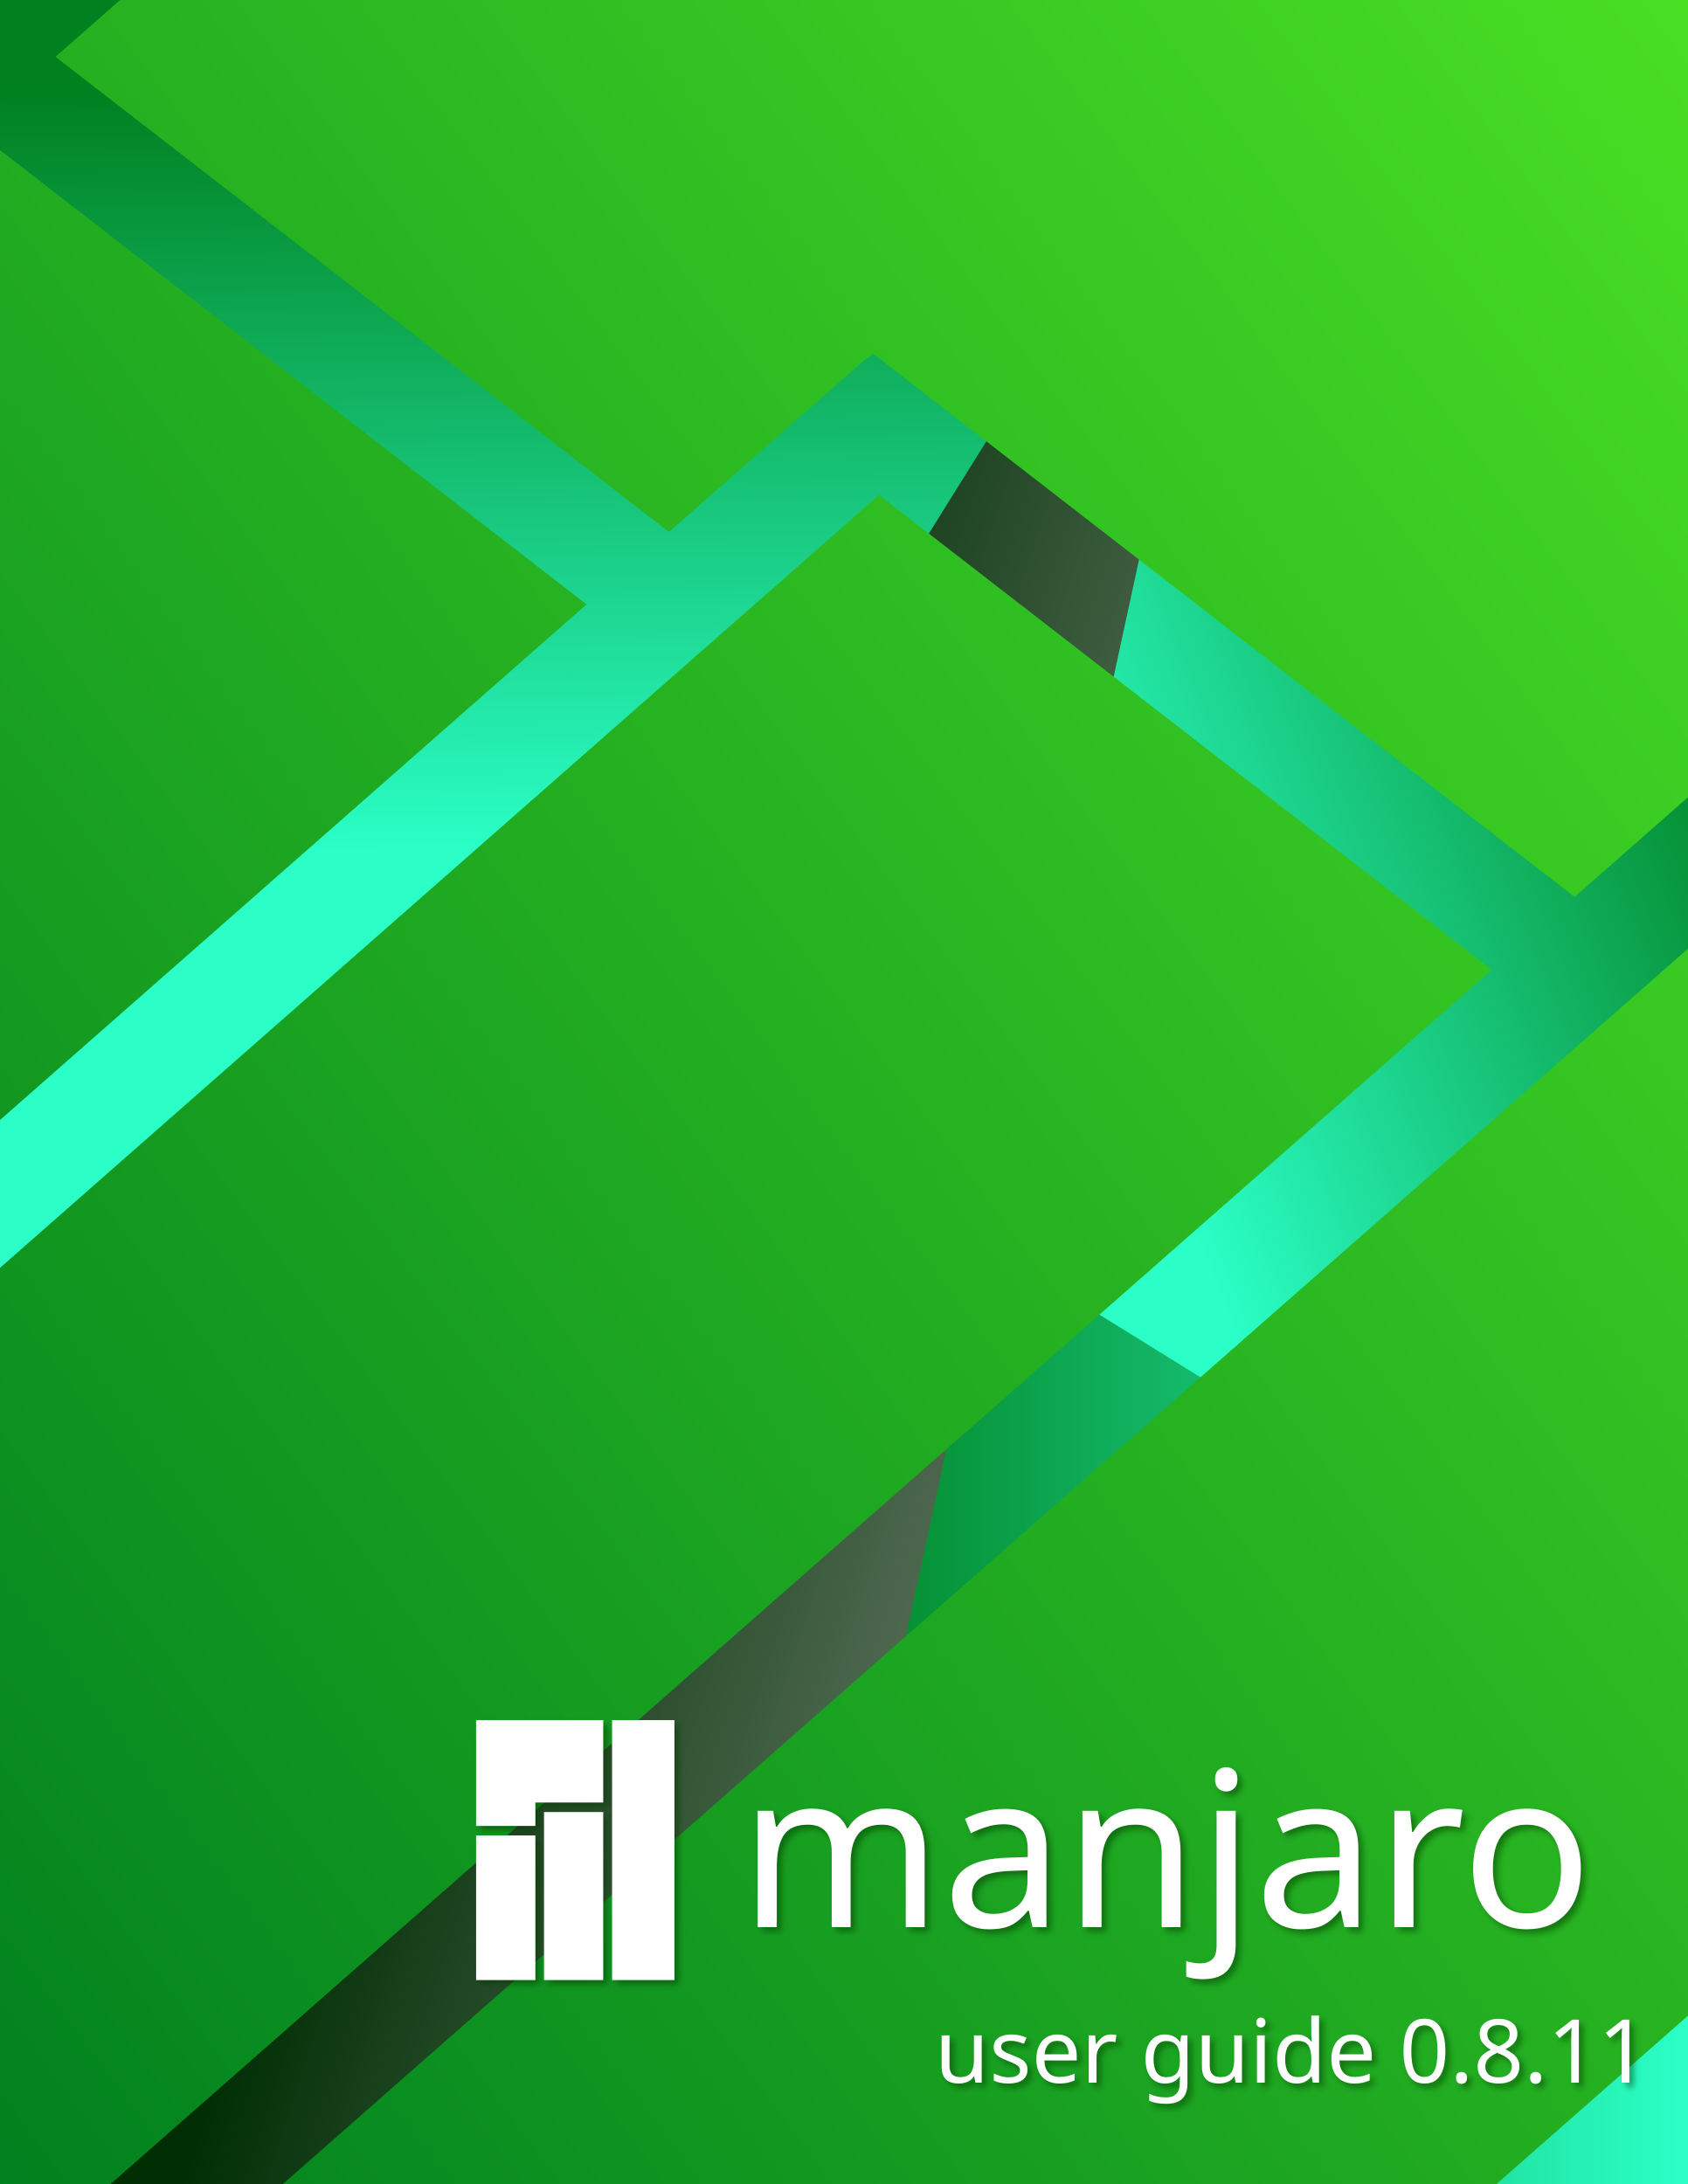
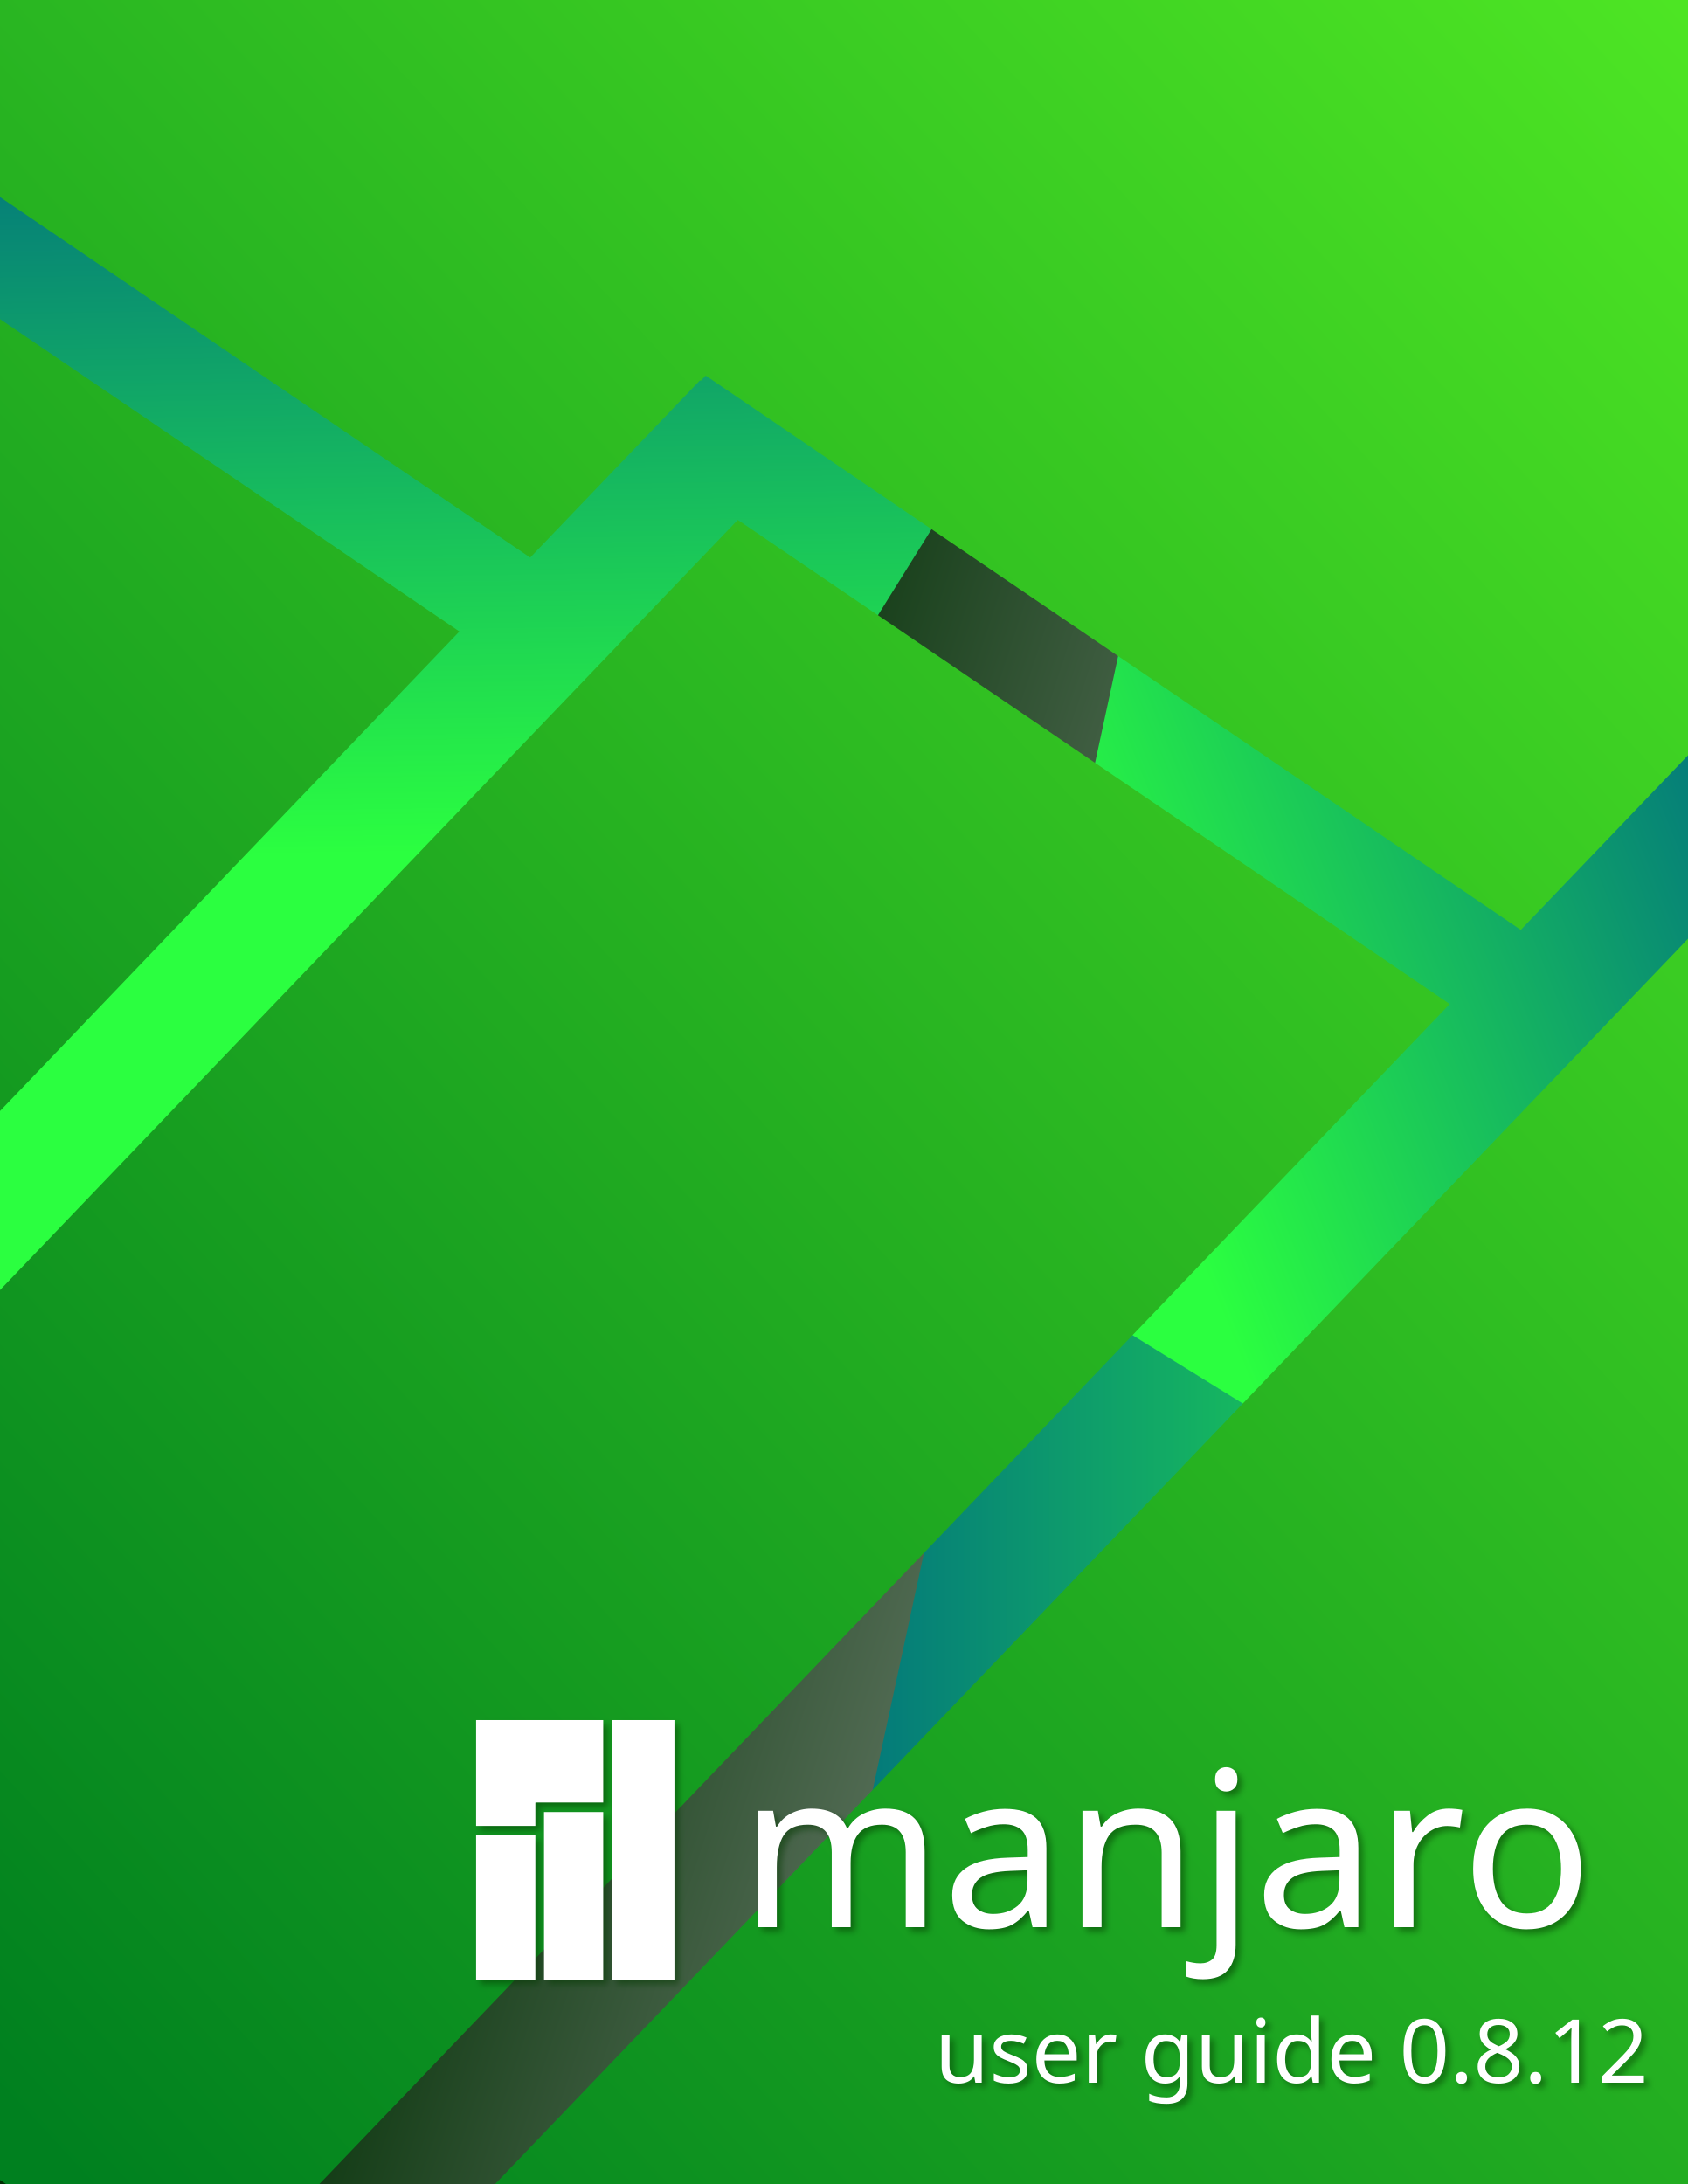
<svg xmlns="http://www.w3.org/2000/svg" xmlns:xlink="http://www.w3.org/1999/xlink" width="765" height="990" id="svg3103" version="1.1">
  <defs id="defs3105">
    <linearGradient id="linearGradient3956">
      <stop style="stop-color:#b3b3b3;stop-opacity:1;" offset="0" id="stop3958" />
      <stop style="stop-color:#002e03;stop-opacity:1;" offset="1" id="stop3960" />
    </linearGradient>
    <linearGradient id="linearGradient3156">
-       <stop style="stop-color:#00801f;stop-opacity:1;" offset="0" id="stop3158" />
-       <stop style="stop-color:#2bffc7;stop-opacity:1;" offset="1" id="stop3160" />
+       <stop style="stop-color:#006d80;stop-opacity:1;" offset="0" id="stop3158" />
+       <stop style="stop-color:#2bff40;stop-opacity:1;" offset="1" id="stop3160" />
    </linearGradient>
    <linearGradient xlink:href="#linearGradient3156" id="linearGradient3162" x1="757.143" y1="221.429" x2="452.857" y2="342.857" gradientUnits="userSpaceOnUse" gradientTransform="translate(0.0203017,62.32157)" />
    <linearGradient xlink:href="#linearGradient3156" id="linearGradient3938" x1="59.5" y1="42.143" x2="64.786" y2="390.714" gradientUnits="userSpaceOnUse" gradientTransform="translate(-1.979698,60.32157)" />
    <linearGradient xlink:href="#linearGradient3156" id="linearGradient3954" x1="357.143" y1="776.429" x2="764.286" y2="776.429" gradientUnits="userSpaceOnUse" gradientTransform="translate(0.0203017,64.32157)" />
    <linearGradient xlink:href="#linearGradient3956" id="linearGradient3962" x1="671.98" y1="950.041" x2="150.551" y2="778.612" gradientUnits="userSpaceOnUse" gradientTransform="translate(-1.979698,62.32157)" />
    <filter id="filter4514" style="color-interpolation-filters:sRGB;">
      <feFlood id="feFlood4516" flood-opacity="0.5" flood-color="rgb(2,58,0)" result="flood" />
      <feComposite id="feComposite4518" in2="SourceGraphic" in="flood" operator="in" result="composite1" />
      <feGaussianBlur id="feGaussianBlur4520" in="composite" stdDeviation="1.5" result="blur" />
      <feOffset id="feOffset4522" dx="2" dy="2" result="offset" />
      <feComposite id="feComposite4524" in2="offset" in="SourceGraphic" operator="over" result="composite2" />
    </filter>
    <linearGradient xlink:href="#linearGradient3156-7" id="linearGradient3977-0" x1="99.062" y1="873.871" x2="1058.45" y2="160.043" gradientUnits="userSpaceOnUse" gradientTransform="matrix(1.356454,0,0,1.356454,-182.1808,-185.7957)" />
    <linearGradient id="linearGradient3156-7">
      <stop style="stop-color:#00801f;stop-opacity:1;" offset="0" id="stop3158-1" />
      <stop style="stop-color:#61ff25;stop-opacity:1;" offset="1" id="stop3160-3" />
    </linearGradient>
-     <linearGradient y2="160.043" x2="1058.45" y1="873.871" x1="99.062" gradientTransform="matrix(1.356454,0,0,1.356454,-182.1808,-248.1579)" gradientUnits="userSpaceOnUse" id="linearGradient4649" xlink:href="#linearGradient3156-7" />
+     <linearGradient y2="160.043" x2="1058.45" y1="873.871" x1="99.062" gradientTransform="matrix(1.383549,0,0.2483561,1.383549,-344.3321,-246.3096)" gradientUnits="userSpaceOnUse" id="linearGradient4649" xlink:href="#linearGradient3156-7" />
    <filter color-interpolation-filters="sRGB" id="filter4514-6">
      <feFlood id="feFlood4516-4" flood-opacity="0.5" flood-color="rgb(2,58,0)" result="flood" />
      <feComposite id="feComposite4518-7" in2="SourceGraphic" in="flood" operator="in" result="composite1" />
      <feGaussianBlur id="feGaussianBlur4520-4" stdDeviation="1.5" result="blur" />
      <feOffset id="feOffset4522-6" dx="2" dy="2" result="offset" />
      <feComposite id="feComposite4524-1" in2="offset" in="SourceGraphic" operator="over" result="composite2" />
    </filter>
    <filter color-interpolation-filters="sRGB" id="filter4729">
      <feFlood id="feFlood4731" flood-opacity="0.5" flood-color="rgb(2,58,0)" result="flood" />
      <feComposite id="feComposite4733" in2="SourceGraphic" in="flood" operator="in" result="composite1" />
      <feGaussianBlur id="feGaussianBlur4735" stdDeviation="1.5" result="blur" />
      <feOffset id="feOffset4737" dx="2" dy="2" result="offset" />
      <feComposite id="feComposite4739" in2="offset" in="SourceGraphic" operator="over" result="composite2" />
    </filter>
  </defs>
-   <g id="layer1" transform="translate(0,-62.36218)">
+   <g id="layer1" transform="translate(0,-62.36218)" style="display:inline">
    <path style="fill:url(#linearGradient3938);fill-opacity:1;stroke:none" d="m -1.98,61.75 575.888,0 L -1.98,986.036 z" id="path3148" />
    <path style="fill:url(#linearGradient3162);fill-opacity:1;stroke:none" d="M 446.485,626.521 766.745,824.847 765.735,62.322 570.439,61.225 z" id="path3152" />
    <path style="fill:url(#linearGradient3954);fill-opacity:1;stroke:none" d="m 445.735,625.75 -91.602,432.525 411.689,-1.515 1.515,-231.847 z" id="path3154" />
    <path style="fill:url(#linearGradient3962);fill-opacity:1;stroke:none" d="M 570.877,63.75 354.153,1064.862 -3.582,1062.841 -4.087,986.189 z" id="path3150" />
  </g>
  <g id="layer3" style="display:inline">
-     <path id="path3969" d="M 441.907,-340.686 25.153,25.744 l 278.034,215.377 89.578,-78.761 0.279,0.217 2.635,-2.317 L 713.656,406.579 1038.197,121.227 441.9,-340.69 z M 1079.715,153.388 56.033,1053.458 348.475,1279.997 1372.157,379.926 1079.715,153.388 z M 398.429,224.385 -263.227,806.145 14.521,1021.301 676.177,439.54 398.429,224.385 z M -12.211,58.597 -581.775,559.385 -303.741,774.762 265.822,273.974 -12.211,58.597 z" style="fill:url(#linearGradient4649);fill-opacity:1;stroke:none;display:inline" />
+     <path id="path3969" d="M 275.28,-340.686 -82.708,33.064 240.313,252.743 l 76.947,-80.335 0.325,0.221 2.263,-2.363 L 689.276,421.505 968.054,130.453 275.273,-340.69 z M 1016.289,163.257 136.956,1081.306 476.717,1312.37 1356.05,394.321 1016.289,163.257 z M 334.394,235.672 -233.963,829.053 88.726,1048.506 657.083,455.125 334.394,235.672 z M -114.803,66.573 -604.053,577.363 -281.032,797.042 208.218,286.251 -114.803,66.573 z" style="fill:url(#linearGradient4649);fill-opacity:1;stroke:none;display:inline" />
  </g>
  <g id="layer4">
    <g id="g4816" transform="translate(2.571429,-13.14286)">
      <g style="filter:url(#filter4514-6)" id="g4708" transform="translate(-4.0479654e-7,-62.36218)">
        <path style="fill:#ffffff;fill-opacity:1;stroke:none;display:inline;filter:url(#filter4298)" d="m 213.216,855.221 0,47.974 26.868,0 0,-10.312 0.027,0 0,-0.303 30.728,0 0,-37.359 -57.624,0 z m 61.635,0 0,117.839 28.261,0 0,-117.839 -28.261,0 z m -30.852,41.674 0,76.165 26.84,0 0,-76.165 -26.84,0 z m -30.783,10.601 0,65.564 26.868,0 0,-65.564 -26.868,0 z" id="path4160" />
        <text xml:space="preserve" style="font-size:98.382px;font-style:normal;font-variant:normal;font-weight:normal;font-stretch:normal;line-height:125%;letter-spacing:0px;word-spacing:0px;fill:#ffffff;fill-opacity:1;stroke:none;display:inline;filter:url(#filter4298);font-family:Comfortaa;-inkscape-font-specification:Comfortaa" x="332.497" y="949.072" id="text4162">
          <tspan id="tspan4164" x="332.497" y="949.072">manjaro</tspan>
        </text>
      </g>
      <text id="text4166-3" y="957.192" x="421.062" style="font-size:40px;font-style:normal;font-variant:normal;font-weight:normal;font-stretch:normal;line-height:125%;letter-spacing:0px;word-spacing:0px;fill:#ffffff;fill-opacity:1;stroke:none;filter:url(#filter4514-6);font-family:Comfortaa;-inkscape-font-specification:Comfortaa" xml:space="preserve">
-         <tspan y="957.192" x="421.062" id="tspan4168-7">user guide 0.8.11</tspan>
+         <tspan y="957.192" x="421.062" id="tspan4168-7">user guide 0.8.12</tspan>
      </text>
    </g>
  </g>
  <g id="layer2" style="display:inline">
    <rect style="fill:#ffffff;fill-opacity:1;stroke:#000000;stroke-width:1.341;display:inline" id="rect3864" width="654.362" height="1276.135" x="-657.408" y="-112.38" />
    <rect y="-93.429" x="766.741" height="1276.095" width="694.728" id="rect3866" style="fill:#ffffff;fill-opacity:1;stroke:#000000;stroke-width:1.382;display:inline" />
    <rect style="fill:#ffffff;fill-opacity:1;stroke:#000000;display:inline" id="rect3868" width="363.78" height="1276.476" x="-364.529" y="-1022.134" transform="matrix(0,1,-1,0,0,0)" />
    <rect transform="matrix(0,1,-1,0,0,0)" y="-1008.707" x="994.841" height="1276.476" width="363.78" id="rect3870" style="fill:#ffffff;fill-opacity:1;stroke:#000000;display:inline" />
  </g>
</svg>
